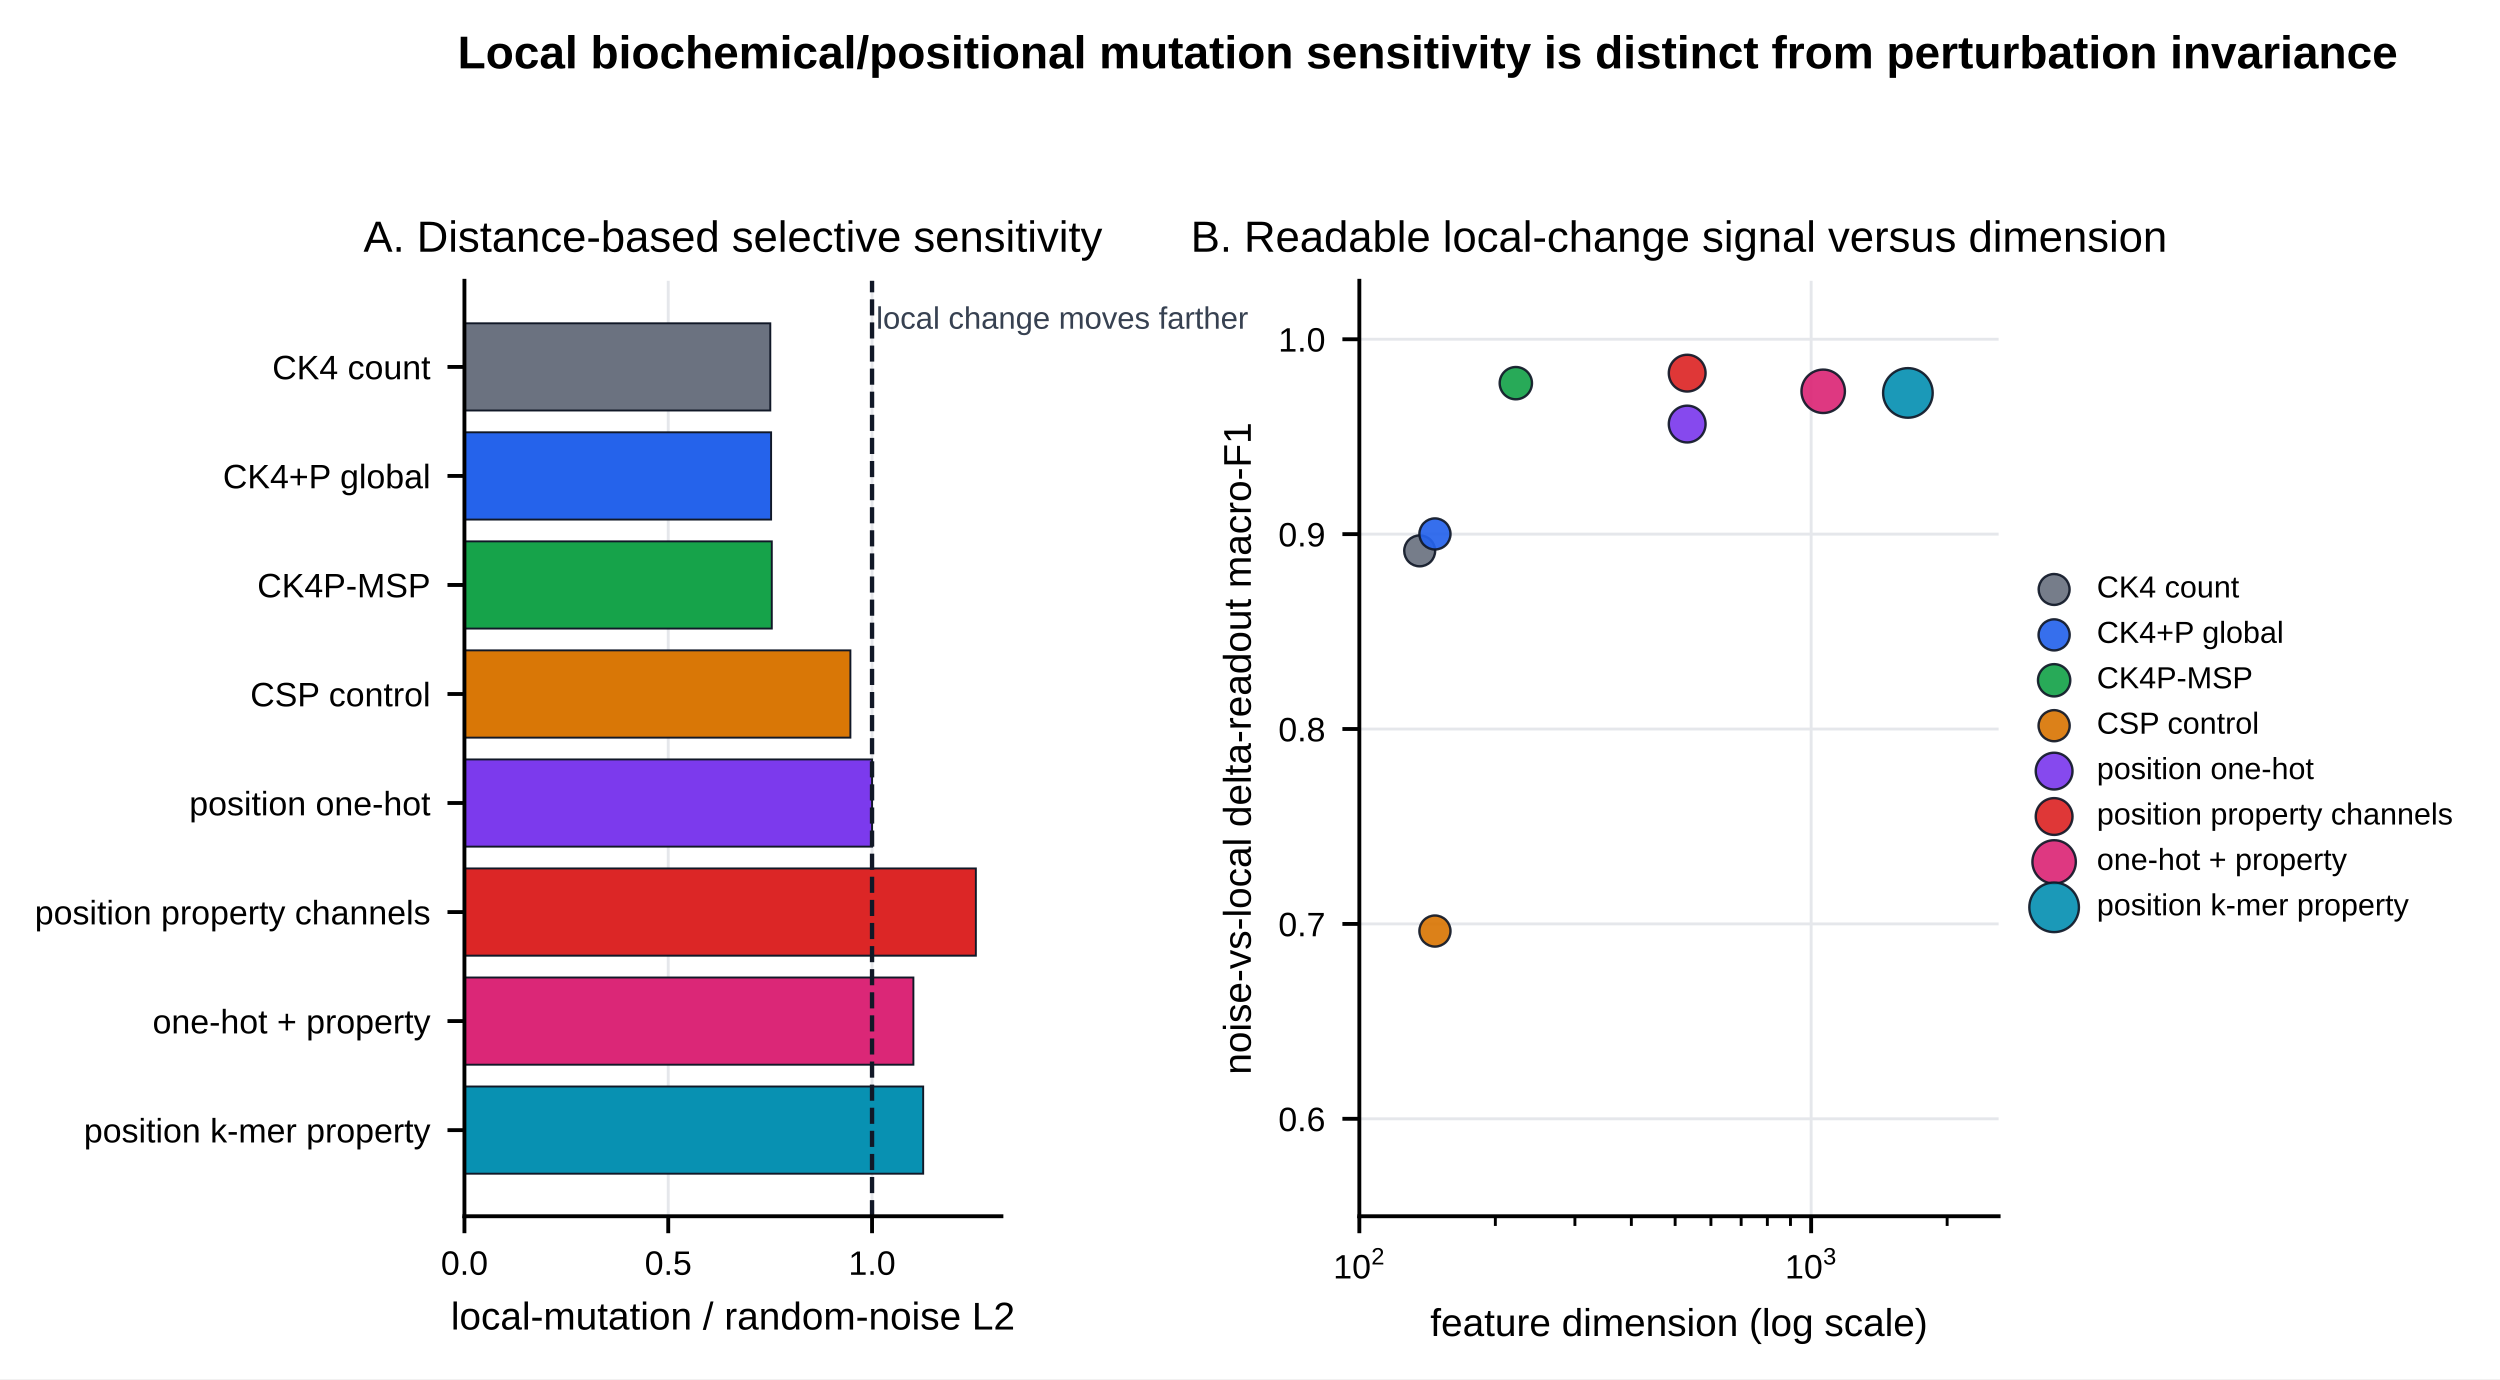
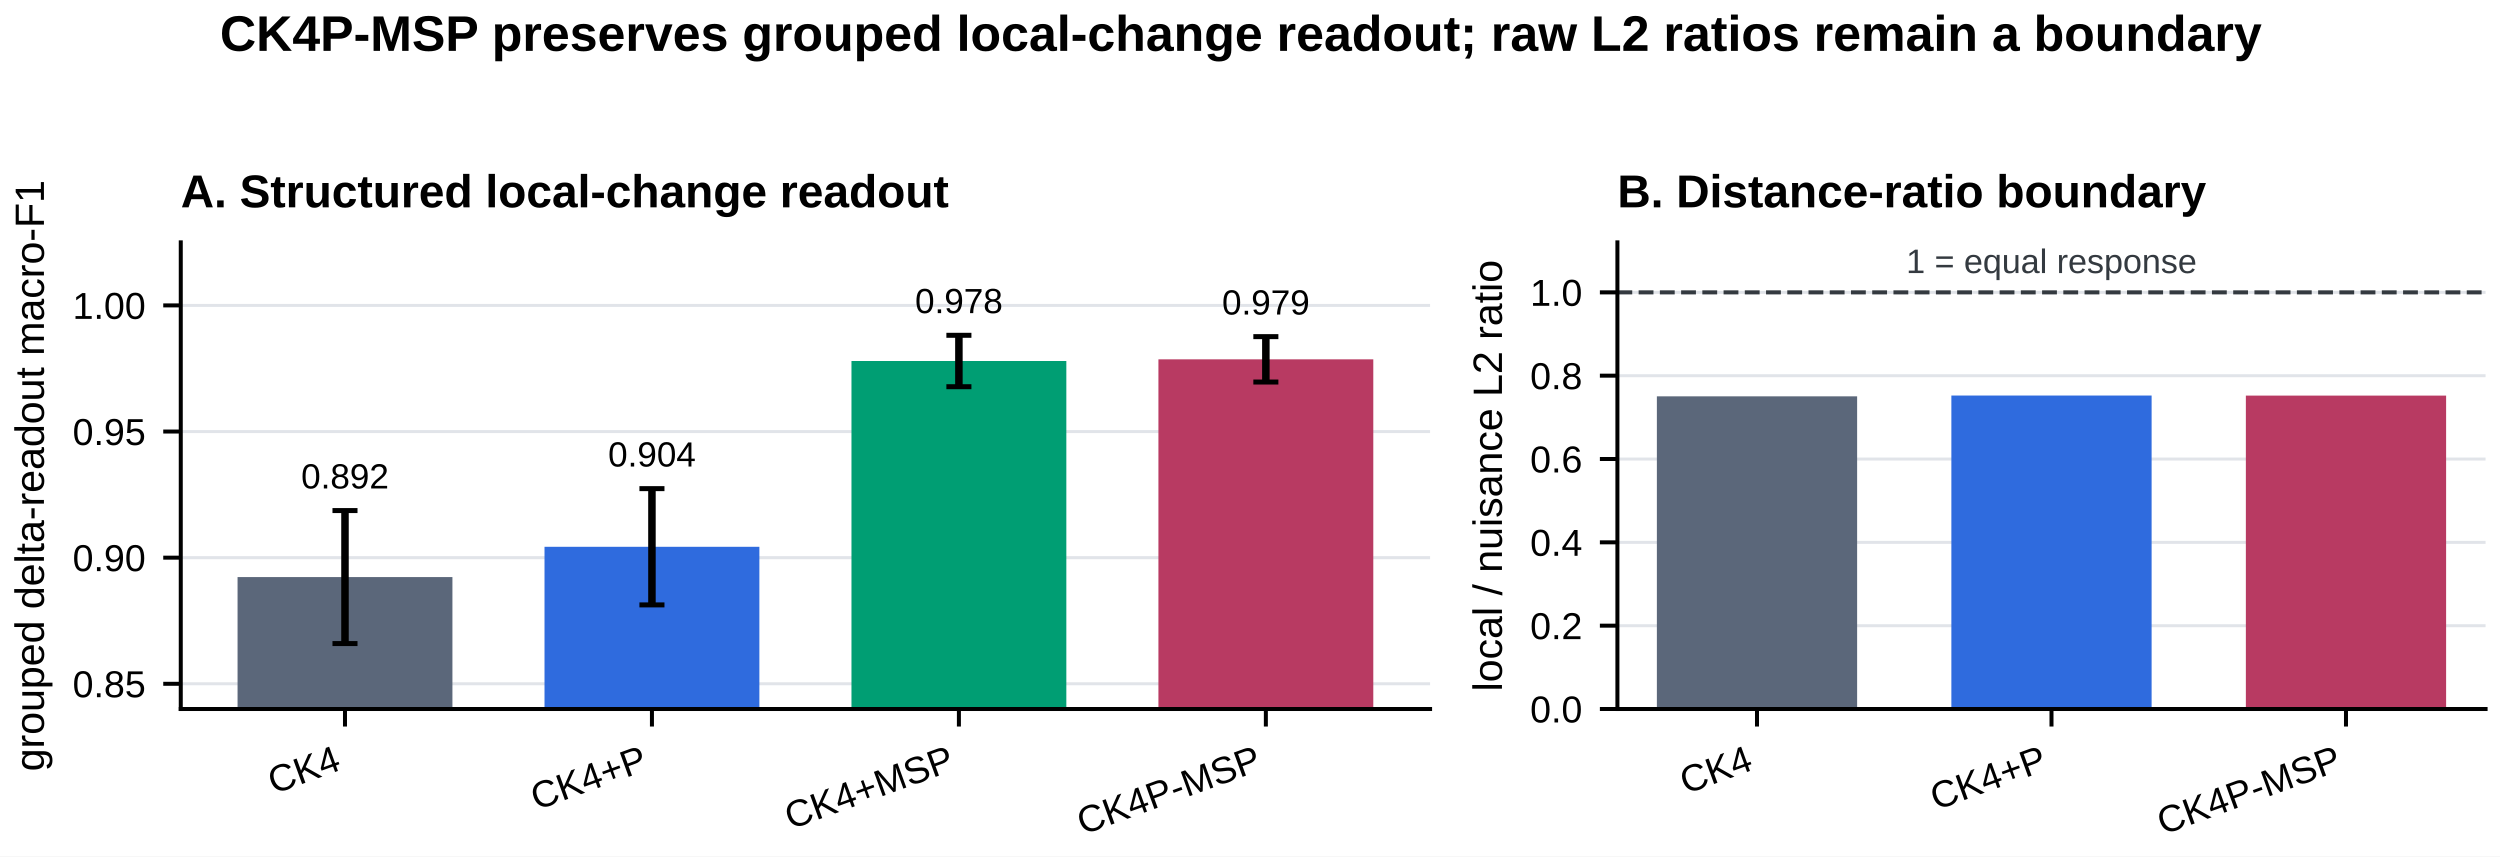
- <svg xmlns="http://www.w3.org/2000/svg" xmlns:xlink="http://www.w3.org/1999/xlink" width="516.283pt" height="284.792pt" viewBox="0 0 516.283 284.792" version="1.1">
+ <svg xmlns="http://www.w3.org/2000/svg" xmlns:xlink="http://www.w3.org/1999/xlink" width="499.2pt" height="171.014pt" viewBox="0 0 499.2 171.014" version="1.1">
  <defs>
    <style type="text/css">*{stroke-linejoin: round; stroke-linecap: butt}</style>
  </defs>
  <g id="figure_1">
    <g id="patch_1">
-       <path d="M 0 284.792  L 516.283 284.792  L 516.283 0  L 0 0  z " style="fill: #ffffff" />
+       <path d="M 0 171.014  L 499.2 171.014  L 499.2 0  L 0 0  z " style="fill: #ffffff" />
    </g>
    <g id="axes_1">
      <g id="patch_2">
-         <path d="M 95.911 251.171  L 206.808 251.171  L 206.808 57.984  L 95.911 57.984  z " style="fill: #ffffff" />
+         <path d="M 36.095 141.575  L 285.558 141.575  L 285.558 48.395  L 36.095 48.395  z " style="fill: #ffffff" />
      </g>
      <g id="matplotlib.axis_1">
        <g id="xtick_1">
          <g id="line2d_1">
-             <path d="M 95.911 251.171  L 95.911 57.984  " clip-path="url(#p9cb01c5e36)" style="fill: none; stroke: #e5e7eb; stroke-width: 0.6; stroke-linecap: square" />
-           </g>
+             <defs>
+               <path id="m7adb0f0cf1" d="M 0 0  L 0 3.5  " style="stroke: #000000; stroke-width: 0.8" />
+             </defs>
+             <g>
+               <use xlink:href="#m7adb0f0cf1" x="68.887" y="141.575" style="stroke: #000000; stroke-width: 0.8" />
+             </g>
+           </g>
+           <g id="text_1">
+             <text style="font-size: 7.5px; font-family: 'Arial'" transform="translate(54.66729 158.6097) rotate(-20)">CK4</text>
+           </g>
+         </g>
+         <g id="xtick_2">
          <g id="line2d_2">
-             <defs>
-               <path id="m0d3e6c9bbb" d="M 0 0  L 0 3.5  " style="stroke: #000000; stroke-width: 0.8" />
-             </defs>
-             <g>
-               <use xlink:href="#m0d3e6c9bbb" x="95.911" y="251.171" style="stroke: #000000; stroke-width: 0.8" />
-             </g>
-           </g>
-           <g id="text_1">
-             <text style="font-size: 7px; font-family: 'Arial', 'Helvetica', 'DejaVu Sans', sans-serif; text-anchor: middle" x="95.911" y="263.267" transform="rotate(-0 95.91078 263.2672)">0.0</text>
-           </g>
-         </g>
-         <g id="xtick_2">
+             <g>
+               <use xlink:href="#m7adb0f0cf1" x="130.18" y="141.575" style="stroke: #000000; stroke-width: 0.8" />
+             </g>
+           </g>
+           <g id="text_2">
+             <text style="font-size: 7.5px; font-family: 'Arial'" transform="translate(107.143 161.8189) rotate(-20)">CK4+P</text>
+           </g>
+         </g>
+         <g id="xtick_3">
          <g id="line2d_3">
-             <path d="M 138 251.171  L 138 57.984  " clip-path="url(#p9cb01c5e36)" style="fill: none; stroke: #e5e7eb; stroke-width: 0.6; stroke-linecap: square" />
-           </g>
+             <g>
+               <use xlink:href="#m7adb0f0cf1" x="191.473" y="141.575" style="stroke: #000000; stroke-width: 0.8" />
+             </g>
+           </g>
+           <g id="text_3">
+             <text style="font-size: 7.5px; font-family: 'Arial'" transform="translate(157.8646 165.6667) rotate(-20)">CK4+MSP</text>
+           </g>
+         </g>
+         <g id="xtick_4">
          <g id="line2d_4">
            <g>
-               <use xlink:href="#m0d3e6c9bbb" x="138" y="251.171" style="stroke: #000000; stroke-width: 0.8" />
-             </g>
-           </g>
-           <g id="text_2">
-             <text style="font-size: 7px; font-family: 'Arial', 'Helvetica', 'DejaVu Sans', sans-serif; text-anchor: middle" x="138" y="263.267" transform="rotate(-0 137.9995 263.2672)">0.5</text>
-           </g>
-         </g>
-         <g id="xtick_3">
-           <g id="line2d_5">
-             <path d="M 180.088 251.171  L 180.088 57.984  " clip-path="url(#p9cb01c5e36)" style="fill: none; stroke: #e5e7eb; stroke-width: 0.6; stroke-linecap: square" />
-           </g>
-           <g id="line2d_6">
-             <g>
-               <use xlink:href="#m0d3e6c9bbb" x="180.088" y="251.171" style="stroke: #000000; stroke-width: 0.8" />
-             </g>
-           </g>
-           <g id="text_3">
-             <text style="font-size: 7px; font-family: 'Arial', 'Helvetica', 'DejaVu Sans', sans-serif; text-anchor: middle" x="180.088" y="263.267" transform="rotate(-0 180.0883 263.2672)">1.0</text>
-           </g>
-         </g>
-         <g id="text_4">
-           <text style="font-size: 8px; font-family: 'Arial', 'Helvetica', 'DejaVu Sans', sans-serif; text-anchor: middle" x="151.359" y="274.565" transform="rotate(-0 151.3595 274.5646)">local-mutation / random-noise L2</text>
+               <use xlink:href="#m7adb0f0cf1" x="252.766" y="141.575" style="stroke: #000000; stroke-width: 0.8" />
+             </g>
+           </g>
+           <g id="text_4">
+             <text style="font-size: 7.5px; font-family: 'Arial'" transform="translate(216.2262 166.7336) rotate(-20)">CK4P-MSP</text>
+           </g>
        </g>
      </g>
      <g id="matplotlib.axis_2">
        <g id="ytick_1">
+           <g id="line2d_5">
+             <path d="M 36.095 136.538  L 285.558 136.538  " clip-path="url(#pf380d6b607)" style="fill: none; stroke: #d9dde3; stroke-opacity: 0.8; stroke-width: 0.6; stroke-linecap: square" />
+           </g>
+           <g id="line2d_6">
+             <defs>
+               <path id="m8d13d0eda0" d="M 0 0  L -3.5 0  " style="stroke: #000000; stroke-width: 0.8" />
+             </defs>
+             <g>
+               <use xlink:href="#m8d13d0eda0" x="36.095" y="136.538" style="stroke: #000000; stroke-width: 0.8" />
+             </g>
+           </g>
+           <g id="text_5">
+             <text style="font-size: 7.5px; font-family: 'Arial'; text-anchor: end" x="29.095" y="139.223" transform="rotate(-0 29.0953 139.2225)">0.85</text>
+           </g>
+         </g>
+         <g id="ytick_2">
          <g id="line2d_7">
-             <defs>
-               <path id="ma0135f4fc2" d="M 0 0  L -3.5 0  " style="stroke: #000000; stroke-width: 0.8" />
-             </defs>
-             <g>
-               <use xlink:href="#ma0135f4fc2" x="95.911" y="75.772" style="stroke: #000000; stroke-width: 0.8" />
-             </g>
-           </g>
-           <g id="text_5">
-             <text style="font-size: 7px; font-family: 'Arial', 'Helvetica', 'DejaVu Sans', sans-serif; text-anchor: end" x="88.911" y="78.32" transform="rotate(-0 88.91078 78.31971)">CK4 count</text>
-           </g>
-         </g>
-         <g id="ytick_2">
+             <path d="M 36.095 111.355  L 285.558 111.355  " clip-path="url(#pf380d6b607)" style="fill: none; stroke: #d9dde3; stroke-opacity: 0.8; stroke-width: 0.6; stroke-linecap: square" />
+           </g>
          <g id="line2d_8">
            <g>
-               <use xlink:href="#ma0135f4fc2" x="95.911" y="98.288" style="stroke: #000000; stroke-width: 0.8" />
+               <use xlink:href="#m8d13d0eda0" x="36.095" y="111.355" style="stroke: #000000; stroke-width: 0.8" />
            </g>
          </g>
          <g id="text_6">
-             <text style="font-size: 7px; font-family: 'Arial', 'Helvetica', 'DejaVu Sans', sans-serif; text-anchor: end" x="88.911" y="100.836" transform="rotate(-0 88.91078 100.8357)">CK4+P global</text>
+             <text style="font-size: 7.5px; font-family: 'Arial'; text-anchor: end" x="29.095" y="114.039" transform="rotate(-0 29.0953 114.0388)">0.90</text>
          </g>
        </g>
        <g id="ytick_3">
          <g id="line2d_9">
-             <g>
-               <use xlink:href="#ma0135f4fc2" x="95.911" y="120.804" style="stroke: #000000; stroke-width: 0.8" />
+             <path d="M 36.095 86.171  L 285.558 86.171  " clip-path="url(#pf380d6b607)" style="fill: none; stroke: #d9dde3; stroke-opacity: 0.8; stroke-width: 0.6; stroke-linecap: square" />
+           </g>
+           <g id="line2d_10">
+             <g>
+               <use xlink:href="#m8d13d0eda0" x="36.095" y="86.171" style="stroke: #000000; stroke-width: 0.8" />
            </g>
          </g>
          <g id="text_7">
-             <text style="font-size: 7px; font-family: 'Arial', 'Helvetica', 'DejaVu Sans', sans-serif; text-anchor: end" x="88.911" y="123.352" transform="rotate(-0 88.91078 123.3517)">CK4P-MSP</text>
+             <text style="font-size: 7.5px; font-family: 'Arial'; text-anchor: end" x="29.095" y="88.855" transform="rotate(-0 29.0953 88.85518)">0.95</text>
          </g>
        </g>
        <g id="ytick_4">
-           <g id="line2d_10">
-             <g>
-               <use xlink:href="#ma0135f4fc2" x="95.911" y="143.32" style="stroke: #000000; stroke-width: 0.8" />
+           <g id="line2d_11">
+             <path d="M 36.095 60.987  L 285.558 60.987  " clip-path="url(#pf380d6b607)" style="fill: none; stroke: #d9dde3; stroke-opacity: 0.8; stroke-width: 0.6; stroke-linecap: square" />
+           </g>
+           <g id="line2d_12">
+             <g>
+               <use xlink:href="#m8d13d0eda0" x="36.095" y="60.987" style="stroke: #000000; stroke-width: 0.8" />
            </g>
          </g>
          <g id="text_8">
-             <text style="font-size: 7px; font-family: 'Arial', 'Helvetica', 'DejaVu Sans', sans-serif; text-anchor: end" x="88.911" y="145.868" transform="rotate(-0 88.91078 145.8676)">CSP control</text>
-           </g>
-         </g>
-         <g id="ytick_5">
-           <g id="line2d_11">
-             <g>
-               <use xlink:href="#ma0135f4fc2" x="95.911" y="165.836" style="stroke: #000000; stroke-width: 0.8" />
-             </g>
-           </g>
-           <g id="text_9">
-             <text style="font-size: 7px; font-family: 'Arial', 'Helvetica', 'DejaVu Sans', sans-serif; text-anchor: end" x="88.911" y="168.384" transform="rotate(-0 88.91078 168.3836)">position one-hot</text>
-           </g>
-         </g>
-         <g id="ytick_6">
-           <g id="line2d_12">
-             <g>
-               <use xlink:href="#ma0135f4fc2" x="95.911" y="188.351" style="stroke: #000000; stroke-width: 0.8" />
-             </g>
-           </g>
-           <g id="text_10">
-             <text style="font-size: 7px; font-family: 'Arial', 'Helvetica', 'DejaVu Sans', sans-serif; text-anchor: end" x="88.911" y="190.9" transform="rotate(-0 88.91078 190.8996)">position property channels</text>
-           </g>
-         </g>
-         <g id="ytick_7">
-           <g id="line2d_13">
-             <g>
-               <use xlink:href="#ma0135f4fc2" x="95.911" y="210.867" style="stroke: #000000; stroke-width: 0.8" />
-             </g>
-           </g>
-           <g id="text_11">
-             <text style="font-size: 7px; font-family: 'Arial', 'Helvetica', 'DejaVu Sans', sans-serif; text-anchor: end" x="88.911" y="213.416" transform="rotate(-0 88.91078 213.4155)">one-hot + property</text>
-           </g>
-         </g>
-         <g id="ytick_8">
-           <g id="line2d_14">
-             <g>
-               <use xlink:href="#ma0135f4fc2" x="95.911" y="233.383" style="stroke: #000000; stroke-width: 0.8" />
-             </g>
-           </g>
-           <g id="text_12">
-             <text style="font-size: 7px; font-family: 'Arial', 'Helvetica', 'DejaVu Sans', sans-serif; text-anchor: end" x="88.911" y="235.932" transform="rotate(-0 88.91078 235.9315)">position k-mer property</text>
-           </g>
+             <text style="font-size: 7.5px; font-family: 'Arial'; text-anchor: end" x="29.095" y="63.672" transform="rotate(-0 29.0953 63.67151)">1.00</text>
+           </g>
+         </g>
+         <g id="text_9">
+           <text style="font-size: 8.2px; font-family: 'Arial'; text-anchor: middle" x="8.774" y="94.985" transform="rotate(-90 8.77375 94.98529)">grouped delta-readout macro-F1</text>
        </g>
      </g>
      <g id="patch_3">
-         <path d="M 95.911 66.765  L 159.076 66.765  L 159.076 84.778  L 95.911 84.778  z " clip-path="url(#p9cb01c5e36)" style="fill: #6b7280; stroke: #111827; stroke-width: 0.4; stroke-linejoin: miter" />
+         <path d="M 47.435 564.661  L 90.34 564.661  L 90.34 115.233  L 47.435 115.233  z " clip-path="url(#pf380d6b607)" style="fill: #5b677a" />
      </g>
      <g id="patch_4">
-         <path d="M 95.911 89.281  L 159.241 89.281  L 159.241 107.294  L 95.911 107.294  z " clip-path="url(#p9cb01c5e36)" style="fill: #2563eb; stroke: #111827; stroke-width: 0.4; stroke-linejoin: miter" />
+         <path d="M 108.728 564.661  L 151.633 564.661  L 151.633 109.183  L 108.728 109.183  z " clip-path="url(#pf380d6b607)" style="fill: #2f6bde" />
      </g>
      <g id="patch_5">
-         <path d="M 95.911 111.797  L 159.386 111.797  L 159.386 129.81  L 95.911 129.81  z " clip-path="url(#p9cb01c5e36)" style="fill: #16a34a; stroke: #111827; stroke-width: 0.4; stroke-linejoin: miter" />
+         <path d="M 170.021 564.661  L 212.926 564.661  L 212.926 72.081  L 170.021 72.081  z " clip-path="url(#pf380d6b607)" style="fill: #009e73" />
      </g>
      <g id="patch_6">
-         <path d="M 95.911 134.313  L 175.615 134.313  L 175.615 152.326  L 95.911 152.326  z " clip-path="url(#p9cb01c5e36)" style="fill: #d97706; stroke: #111827; stroke-width: 0.4; stroke-linejoin: miter" />
+         <path d="M 231.314 564.661  L 274.219 564.661  L 274.219 71.751  L 231.314 71.751  z " clip-path="url(#pf380d6b607)" style="fill: #b83a62" />
+       </g>
+       <g id="LineCollection_1">
+         <path d="M 68.887 128.512  L 68.887 101.954  " clip-path="url(#pf380d6b607)" style="fill: none; stroke: #000000; stroke-width: 1.5" />
+         <path d="M 130.18 120.791  L 130.18 97.575  " clip-path="url(#pf380d6b607)" style="fill: none; stroke: #000000; stroke-width: 1.5" />
+         <path d="M 191.473 77.215  L 191.473 66.948  " clip-path="url(#pf380d6b607)" style="fill: none; stroke: #000000; stroke-width: 1.5" />
+         <path d="M 252.766 76.28  L 252.766 67.221  " clip-path="url(#pf380d6b607)" style="fill: none; stroke: #000000; stroke-width: 1.5" />
+       </g>
+       <g id="line2d_13">
+         <defs>
+           <path id="m277d410f57" d="M 2.5 0  L -2.5 -0  " style="stroke: #000000" />
+         </defs>
+         <g clip-path="url(#pf380d6b607)">
+           <use xlink:href="#m277d410f57" x="68.887" y="128.512" style="fill: #1f77b4; stroke: #000000" />
+           <use xlink:href="#m277d410f57" x="130.18" y="120.791" style="fill: #1f77b4; stroke: #000000" />
+           <use xlink:href="#m277d410f57" x="191.473" y="77.215" style="fill: #1f77b4; stroke: #000000" />
+           <use xlink:href="#m277d410f57" x="252.766" y="76.28" style="fill: #1f77b4; stroke: #000000" />
+         </g>
+       </g>
+       <g id="line2d_14">
+         <g clip-path="url(#pf380d6b607)">
+           <use xlink:href="#m277d410f57" x="68.887" y="101.954" style="fill: #1f77b4; stroke: #000000" />
+           <use xlink:href="#m277d410f57" x="130.18" y="97.575" style="fill: #1f77b4; stroke: #000000" />
+           <use xlink:href="#m277d410f57" x="191.473" y="66.948" style="fill: #1f77b4; stroke: #000000" />
+           <use xlink:href="#m277d410f57" x="252.766" y="67.221" style="fill: #1f77b4; stroke: #000000" />
+         </g>
      </g>
      <g id="patch_7">
-         <path d="M 95.911 156.829  L 180.088 156.829  L 180.088 174.842  L 95.911 174.842  z " clip-path="url(#p9cb01c5e36)" style="fill: #7c3aed; stroke: #111827; stroke-width: 0.4; stroke-linejoin: miter" />
+         <path d="M 36.095 141.575  L 36.095 48.395  " style="fill: none; stroke: #000000; stroke-width: 0.8; stroke-linejoin: miter; stroke-linecap: square" />
      </g>
      <g id="patch_8">
-         <path d="M 95.911 179.345  L 201.527 179.345  L 201.527 197.358  L 95.911 197.358  z " clip-path="url(#p9cb01c5e36)" style="fill: #dc2626; stroke: #111827; stroke-width: 0.4; stroke-linejoin: miter" />
-       </g>
-       <g id="patch_9">
-         <path d="M 95.911 201.861  L 188.627 201.861  L 188.627 219.874  L 95.911 219.874  z " clip-path="url(#p9cb01c5e36)" style="fill: #db2777; stroke: #111827; stroke-width: 0.4; stroke-linejoin: miter" />
-       </g>
-       <g id="patch_10">
-         <path d="M 95.911 224.377  L 190.649 224.377  L 190.649 242.39  L 95.911 242.39  z " clip-path="url(#p9cb01c5e36)" style="fill: #0891b2; stroke: #111827; stroke-width: 0.4; stroke-linejoin: miter" />
-       </g>
-       <g id="line2d_15">
-         <path d="M 180.088 251.171  L 180.088 57.984  " clip-path="url(#p9cb01c5e36)" style="fill: none; stroke-dasharray: 3.33,1.44; stroke-dashoffset: 0; stroke: #111827; stroke-width: 0.9" />
-       </g>
-       <g id="patch_11">
-         <path d="M 95.911 251.171  L 95.911 57.984  " style="fill: none; stroke: #000000; stroke-width: 0.8; stroke-linejoin: miter; stroke-linecap: square" />
-       </g>
-       <g id="patch_12">
-         <path d="M 95.911 251.171  L 206.808 251.171  " style="fill: none; stroke: #000000; stroke-width: 0.8; stroke-linejoin: miter; stroke-linecap: square" />
+         <path d="M 36.095 141.575  L 285.558 141.575  " style="fill: none; stroke: #000000; stroke-width: 0.8; stroke-linejoin: miter; stroke-linecap: square" />
+       </g>
+       <g id="text_10">
+         <text style="font-size: 7px; font-family: 'Arial'; text-anchor: middle" x="68.887" y="97.541" transform="rotate(-0 68.88709 97.54103)">0.892</text>
+       </g>
+       <g id="text_11">
+         <text style="font-size: 7px; font-family: 'Arial'; text-anchor: middle" x="130.18" y="93.162" transform="rotate(-0 130.1801 93.16218)">0.904</text>
+       </g>
+       <g id="text_12">
+         <text style="font-size: 7px; font-family: 'Arial'; text-anchor: middle" x="191.473" y="62.534" transform="rotate(-0 191.4732 62.53429)">0.978</text>
      </g>
      <g id="text_13">
-         <text style="font-size: 6.4px; font-family: 'Arial', 'Helvetica', 'DejaVu Sans', sans-serif; text-anchor: start; fill: #374151" x="180.93" y="67.891" transform="rotate(-0 180.93 67.89103)">local change moves farther</text>
+         <text style="font-size: 7px; font-family: 'Arial'; text-anchor: middle" x="252.766" y="62.808" transform="rotate(-0 252.7663 62.80793)">0.979</text>
      </g>
      <g id="text_14">
-         <text style="font-size: 9px; font-family: 'Arial', 'Helvetica', 'DejaVu Sans', sans-serif; text-anchor: middle" x="151.359" y="51.984" transform="rotate(-0 151.3595 51.984)">A. Distance-based selective sensitivity</text>
+         <text style="font-weight: 700; font-size: 9.2px; font-family: 'Arial'; text-anchor: start" x="36.095" y="41.395" transform="rotate(-0 36.0953 41.3955)">A. Structured local-change readout</text>
      </g>
    </g>
    <g id="axes_2">
+       <g id="patch_9">
+         <path d="M 322.964 141.575  L 496.32 141.575  L 496.32 48.395  L 322.964 48.395  z " style="fill: #ffffff" />
+       </g>
+       <g id="matplotlib.axis_3">
+         <g id="xtick_5">
+           <g id="line2d_15">
+             <g>
+               <use xlink:href="#m7adb0f0cf1" x="350.837" y="141.575" style="stroke: #000000; stroke-width: 0.8" />
+             </g>
+           </g>
+           <g id="text_15">
+             <text style="font-size: 7.5px; font-family: 'Arial'" transform="translate(336.6176 158.6097) rotate(-20)">CK4</text>
+           </g>
+         </g>
+         <g id="xtick_6">
+           <g id="line2d_16">
+             <g>
+               <use xlink:href="#m7adb0f0cf1" x="409.642" y="141.575" style="stroke: #000000; stroke-width: 0.8" />
+             </g>
+           </g>
+           <g id="text_16">
+             <text style="font-size: 7.5px; font-family: 'Arial'" transform="translate(386.6047 161.8189) rotate(-20)">CK4+P</text>
+           </g>
+         </g>
+         <g id="xtick_7">
+           <g id="line2d_17">
+             <g>
+               <use xlink:href="#m7adb0f0cf1" x="468.446" y="141.575" style="stroke: #000000; stroke-width: 0.8" />
+             </g>
+           </g>
+           <g id="text_17">
+             <text style="font-size: 7.5px; font-family: 'Arial'" transform="translate(431.9062 166.7336) rotate(-20)">CK4P-MSP</text>
+           </g>
+         </g>
+       </g>
+       <g id="matplotlib.axis_4">
+         <g id="ytick_5">
+           <g id="line2d_18">
+             <path d="M 322.964 141.575  L 496.32 141.575  " clip-path="url(#p03ba36cbaa)" style="fill: none; stroke: #d9dde3; stroke-opacity: 0.8; stroke-width: 0.6; stroke-linecap: square" />
+           </g>
+           <g id="line2d_19">
+             <g>
+               <use xlink:href="#m8d13d0eda0" x="322.964" y="141.575" style="stroke: #000000; stroke-width: 0.8" />
+             </g>
+           </g>
+           <g id="text_18">
+             <text style="font-size: 7.5px; font-family: 'Arial'; text-anchor: end" x="315.964" y="144.259" transform="rotate(-0 315.9641 144.2593)">0.0</text>
+           </g>
+         </g>
+         <g id="ytick_6">
+           <g id="line2d_20">
+             <path d="M 322.964 124.936  L 496.32 124.936  " clip-path="url(#p03ba36cbaa)" style="fill: none; stroke: #d9dde3; stroke-opacity: 0.8; stroke-width: 0.6; stroke-linecap: square" />
+           </g>
+           <g id="line2d_21">
+             <g>
+               <use xlink:href="#m8d13d0eda0" x="322.964" y="124.936" style="stroke: #000000; stroke-width: 0.8" />
+             </g>
+           </g>
+           <g id="text_19">
+             <text style="font-size: 7.5px; font-family: 'Arial'; text-anchor: end" x="315.964" y="127.62" transform="rotate(-0 315.9641 127.62)">0.2</text>
+           </g>
+         </g>
+         <g id="ytick_7">
+           <g id="line2d_22">
+             <path d="M 322.964 108.297  L 496.32 108.297  " clip-path="url(#p03ba36cbaa)" style="fill: none; stroke: #d9dde3; stroke-opacity: 0.8; stroke-width: 0.6; stroke-linecap: square" />
+           </g>
+           <g id="line2d_23">
+             <g>
+               <use xlink:href="#m8d13d0eda0" x="322.964" y="108.297" style="stroke: #000000; stroke-width: 0.8" />
+             </g>
+           </g>
+           <g id="text_20">
+             <text style="font-size: 7.5px; font-family: 'Arial'; text-anchor: end" x="315.964" y="110.981" transform="rotate(-0 315.9641 110.9808)">0.4</text>
+           </g>
+         </g>
+         <g id="ytick_8">
+           <g id="line2d_24">
+             <path d="M 322.964 91.657  L 496.32 91.657  " clip-path="url(#p03ba36cbaa)" style="fill: none; stroke: #d9dde3; stroke-opacity: 0.8; stroke-width: 0.6; stroke-linecap: square" />
+           </g>
+           <g id="line2d_25">
+             <g>
+               <use xlink:href="#m8d13d0eda0" x="322.964" y="91.657" style="stroke: #000000; stroke-width: 0.8" />
+             </g>
+           </g>
+           <g id="text_21">
+             <text style="font-size: 7.5px; font-family: 'Arial'; text-anchor: end" x="315.964" y="94.342" transform="rotate(-0 315.9641 94.34162)">0.6</text>
+           </g>
+         </g>
+         <g id="ytick_9">
+           <g id="line2d_26">
+             <path d="M 322.964 75.018  L 496.32 75.018  " clip-path="url(#p03ba36cbaa)" style="fill: none; stroke: #d9dde3; stroke-opacity: 0.8; stroke-width: 0.6; stroke-linecap: square" />
+           </g>
+           <g id="line2d_27">
+             <g>
+               <use xlink:href="#m8d13d0eda0" x="322.964" y="75.018" style="stroke: #000000; stroke-width: 0.8" />
+             </g>
+           </g>
+           <g id="text_22">
+             <text style="font-size: 7.5px; font-family: 'Arial'; text-anchor: end" x="315.964" y="77.702" transform="rotate(-0 315.9641 77.70241)">0.8</text>
+           </g>
+         </g>
+         <g id="ytick_10">
+           <g id="line2d_28">
+             <path d="M 322.964 58.379  L 496.32 58.379  " clip-path="url(#p03ba36cbaa)" style="fill: none; stroke: #d9dde3; stroke-opacity: 0.8; stroke-width: 0.6; stroke-linecap: square" />
+           </g>
+           <g id="line2d_29">
+             <g>
+               <use xlink:href="#m8d13d0eda0" x="322.964" y="58.379" style="stroke: #000000; stroke-width: 0.8" />
+             </g>
+           </g>
+           <g id="text_23">
+             <text style="font-size: 7.5px; font-family: 'Arial'; text-anchor: end" x="315.964" y="61.063" transform="rotate(-0 315.9641 61.06321)">1.0</text>
+           </g>
+         </g>
+         <g id="text_24">
+           <text style="font-size: 8.2px; font-family: 'Arial'; text-anchor: middle" x="299.909" y="94.985" transform="rotate(-90 299.9093 94.98529)">local / nuisance L2 ratio</text>
+         </g>
+       </g>
+       <g id="patch_10">
+         <path d="M 330.844 141.575  L 370.831 141.575  L 370.831 79.146  L 330.844 79.146  z " clip-path="url(#p03ba36cbaa)" style="fill: #5b677a" />
+       </g>
+       <g id="patch_11">
+         <path d="M 389.648 141.575  L 429.635 141.575  L 429.635 78.983  L 389.648 78.983  z " clip-path="url(#p03ba36cbaa)" style="fill: #2f6bde" />
+       </g>
+       <g id="patch_12">
+         <path d="M 448.453 141.575  L 488.44 141.575  L 488.44 78.988  L 448.453 78.988  z " clip-path="url(#p03ba36cbaa)" style="fill: #b83a62" />
+       </g>
+       <g id="line2d_30">
+         <path d="M 322.964 58.379  L 496.32 58.379  " clip-path="url(#p03ba36cbaa)" style="fill: none; stroke-dasharray: 2.96,1.28; stroke-dashoffset: 0; stroke: #343a40; stroke-width: 0.8" />
+       </g>
      <g id="patch_13">
-         <path d="M 280.722 251.171  L 412.743 251.171  L 412.743 57.984  L 280.722 57.984  z " style="fill: #ffffff" />
-       </g>
-       <g id="matplotlib.axis_3">
-         <g id="xtick_4">
-           <g id="line2d_16">
-             <path d="M 280.722 251.171  L 280.722 57.984  " clip-path="url(#pda2a893a73)" style="fill: none; stroke: #e5e7eb; stroke-width: 0.6; stroke-linecap: square" />
-           </g>
-           <g id="line2d_17">
-             <g>
-               <use xlink:href="#m0d3e6c9bbb" x="280.722" y="251.171" style="stroke: #000000; stroke-width: 0.8" />
-             </g>
-           </g>
-           <g id="text_15">
-             <g transform="translate(275.3324 264.611)">
-               <text>
-                 <tspan x="0" y="-0.587" style="font-size: 7px; font-family: 'Arial'">1</tspan>
-                 <tspan x="3.893" y="-0.587" style="font-size: 7px; font-family: 'Arial'">0</tspan>
-                 <tspan x="7.853" y="-3.478" style="font-size: 4.9px; font-family: 'Arial'">2</tspan>
-               </text>
-             </g>
-           </g>
-         </g>
-         <g id="xtick_5">
-           <g id="line2d_18">
-             <path d="M 374.025 251.171  L 374.025 57.984  " clip-path="url(#pda2a893a73)" style="fill: none; stroke: #e5e7eb; stroke-width: 0.6; stroke-linecap: square" />
-           </g>
-           <g id="line2d_19">
-             <g>
-               <use xlink:href="#m0d3e6c9bbb" x="374.025" y="251.171" style="stroke: #000000; stroke-width: 0.8" />
-             </g>
-           </g>
-           <g id="text_16">
-             <g transform="translate(368.6351 264.611)">
-               <text>
-                 <tspan x="0" y="-0.587" style="font-size: 7px; font-family: 'Arial'">1</tspan>
-                 <tspan x="3.893" y="-0.587" style="font-size: 7px; font-family: 'Arial'">0</tspan>
-                 <tspan x="7.853" y="-3.478" style="font-size: 4.9px; font-family: 'Arial'">3</tspan>
-               </text>
-             </g>
-           </g>
-         </g>
-         <g id="xtick_6">
-           <g id="line2d_20">
-             <defs>
-               <path id="mb197309c78" d="M 0 0  L 0 2  " style="stroke: #000000; stroke-width: 0.6" />
-             </defs>
-             <g>
-               <use xlink:href="#mb197309c78" x="308.809" y="251.171" style="stroke: #000000; stroke-width: 0.6" />
-             </g>
-           </g>
-         </g>
-         <g id="xtick_7">
-           <g id="line2d_21">
-             <g>
-               <use xlink:href="#mb197309c78" x="325.239" y="251.171" style="stroke: #000000; stroke-width: 0.6" />
-             </g>
-           </g>
-         </g>
-         <g id="xtick_8">
-           <g id="line2d_22">
-             <g>
-               <use xlink:href="#mb197309c78" x="336.896" y="251.171" style="stroke: #000000; stroke-width: 0.6" />
-             </g>
-           </g>
-         </g>
-         <g id="xtick_9">
-           <g id="line2d_23">
-             <g>
-               <use xlink:href="#mb197309c78" x="345.938" y="251.171" style="stroke: #000000; stroke-width: 0.6" />
-             </g>
-           </g>
-         </g>
-         <g id="xtick_10">
-           <g id="line2d_24">
-             <g>
-               <use xlink:href="#mb197309c78" x="353.326" y="251.171" style="stroke: #000000; stroke-width: 0.6" />
-             </g>
-           </g>
-         </g>
-         <g id="xtick_11">
-           <g id="line2d_25">
-             <g>
-               <use xlink:href="#mb197309c78" x="359.572" y="251.171" style="stroke: #000000; stroke-width: 0.6" />
-             </g>
-           </g>
-         </g>
-         <g id="xtick_12">
-           <g id="line2d_26">
-             <g>
-               <use xlink:href="#mb197309c78" x="364.983" y="251.171" style="stroke: #000000; stroke-width: 0.6" />
-             </g>
-           </g>
-         </g>
-         <g id="xtick_13">
-           <g id="line2d_27">
-             <g>
-               <use xlink:href="#mb197309c78" x="369.756" y="251.171" style="stroke: #000000; stroke-width: 0.6" />
-             </g>
-           </g>
-         </g>
-         <g id="xtick_14">
-           <g id="line2d_28">
-             <g>
-               <use xlink:href="#mb197309c78" x="402.112" y="251.171" style="stroke: #000000; stroke-width: 0.6" />
-             </g>
-           </g>
-         </g>
-         <g id="text_17">
-           <text style="font-size: 8px; font-family: 'Arial', 'Helvetica', 'DejaVu Sans', sans-serif; text-anchor: middle" x="346.733" y="275.908" transform="rotate(-0 346.7328 275.9084)">feature dimension (log scale)</text>
-         </g>
-       </g>
-       <g id="matplotlib.axis_4">
-         <g id="ytick_9">
-           <g id="line2d_29">
-             <path d="M 280.722 231.047  L 412.743 231.047  " clip-path="url(#pda2a893a73)" style="fill: none; stroke: #e5e7eb; stroke-width: 0.6; stroke-linecap: square" />
-           </g>
-           <g id="line2d_30">
-             <g>
-               <use xlink:href="#ma0135f4fc2" x="280.722" y="231.047" style="stroke: #000000; stroke-width: 0.8" />
-             </g>
-           </g>
-           <g id="text_18">
-             <text style="font-size: 7px; font-family: 'Arial', 'Helvetica', 'DejaVu Sans', sans-serif; text-anchor: end" x="273.722" y="233.595" transform="rotate(-0 273.7224 233.5955)">0.6</text>
-           </g>
-         </g>
-         <g id="ytick_10">
-           <g id="line2d_31">
-             <path d="M 280.722 190.8  L 412.743 190.8  " clip-path="url(#pda2a893a73)" style="fill: none; stroke: #e5e7eb; stroke-width: 0.6; stroke-linecap: square" />
-           </g>
-           <g id="line2d_32">
-             <g>
-               <use xlink:href="#ma0135f4fc2" x="280.722" y="190.8" style="stroke: #000000; stroke-width: 0.8" />
-             </g>
-           </g>
-           <g id="text_19">
-             <text style="font-size: 7px; font-family: 'Arial', 'Helvetica', 'DejaVu Sans', sans-serif; text-anchor: end" x="273.722" y="193.348" transform="rotate(-0 273.7224 193.3482)">0.7</text>
-           </g>
-         </g>
-         <g id="ytick_11">
-           <g id="line2d_33">
-             <path d="M 280.722 150.553  L 412.743 150.553  " clip-path="url(#pda2a893a73)" style="fill: none; stroke: #e5e7eb; stroke-width: 0.6; stroke-linecap: square" />
-           </g>
-           <g id="line2d_34">
-             <g>
-               <use xlink:href="#ma0135f4fc2" x="280.722" y="150.553" style="stroke: #000000; stroke-width: 0.8" />
-             </g>
-           </g>
-           <g id="text_20">
-             <text style="font-size: 7px; font-family: 'Arial', 'Helvetica', 'DejaVu Sans', sans-serif; text-anchor: end" x="273.722" y="153.101" transform="rotate(-0 273.7224 153.1009)">0.8</text>
-           </g>
-         </g>
-         <g id="ytick_12">
-           <g id="line2d_35">
-             <path d="M 280.722 110.305  L 412.743 110.305  " clip-path="url(#pda2a893a73)" style="fill: none; stroke: #e5e7eb; stroke-width: 0.6; stroke-linecap: square" />
-           </g>
-           <g id="line2d_36">
-             <g>
-               <use xlink:href="#ma0135f4fc2" x="280.722" y="110.305" style="stroke: #000000; stroke-width: 0.8" />
-             </g>
-           </g>
-           <g id="text_21">
-             <text style="font-size: 7px; font-family: 'Arial', 'Helvetica', 'DejaVu Sans', sans-serif; text-anchor: end" x="273.722" y="112.854" transform="rotate(-0 273.7224 112.8536)">0.9</text>
-           </g>
-         </g>
-         <g id="ytick_13">
-           <g id="line2d_37">
-             <path d="M 280.722 70.058  L 412.743 70.058  " clip-path="url(#pda2a893a73)" style="fill: none; stroke: #e5e7eb; stroke-width: 0.6; stroke-linecap: square" />
-           </g>
-           <g id="line2d_38">
-             <g>
-               <use xlink:href="#ma0135f4fc2" x="280.722" y="70.058" style="stroke: #000000; stroke-width: 0.8" />
-             </g>
-           </g>
-           <g id="text_22">
-             <text style="font-size: 7px; font-family: 'Arial', 'Helvetica', 'DejaVu Sans', sans-serif; text-anchor: end" x="273.722" y="72.606" transform="rotate(-0 273.7224 72.60629)">1.0</text>
-           </g>
-         </g>
-         <g id="text_23">
-           <text style="font-size: 8px; font-family: 'Arial', 'Helvetica', 'DejaVu Sans', sans-serif; text-anchor: middle" x="258.309" y="154.578" transform="rotate(-90 258.3089 154.5775)">noise-vs-local delta-readout macro-F1</text>
-         </g>
-       </g>
-       <g id="PathCollection_1">
-         <defs>
-           <path id="m7ab444ef41" d="M 0 3.194  C 0.847 3.194 1.66 2.858 2.259 2.259  C 2.858 1.66 3.194 0.847 3.194 0  C 3.194 -0.847 2.858 -1.66 2.259 -2.259  C 1.66 -2.858 0.847 -3.194 0 -3.194  C -0.847 -3.194 -1.66 -2.858 -2.259 -2.259  C -2.858 -1.66 -3.194 -0.847 -3.194 0  C -3.194 0.847 -2.858 1.66 -2.259 2.259  C -1.66 2.858 -0.847 3.194 0 3.194  z " style="stroke: #111827; stroke-opacity: 0.92; stroke-width: 0.5" />
-         </defs>
-         <g clip-path="url(#pda2a893a73)">
-           <use xlink:href="#m7ab444ef41" x="293.182" y="113.763" style="fill: #6b7280; fill-opacity: 0.92; stroke: #111827; stroke-opacity: 0.92; stroke-width: 0.5" />
-         </g>
-       </g>
-       <g id="PathCollection_2">
-         <defs>
-           <path id="m6c2cb99ef2" d="M 0 3.213  C 0.852 3.213 1.669 2.874 2.272 2.272  C 2.874 1.669 3.213 0.852 3.213 0  C 3.213 -0.852 2.874 -1.669 2.272 -2.272  C 1.669 -2.874 0.852 -3.213 0 -3.213  C -0.852 -3.213 -1.669 -2.874 -2.272 -2.272  C -2.874 -1.669 -3.213 -0.852 -3.213 0  C -3.213 0.852 -2.874 1.669 -2.272 2.272  C -1.669 2.874 -0.852 3.213 0 3.213  z " style="stroke: #111827; stroke-opacity: 0.92; stroke-width: 0.5" />
-         </defs>
-         <g clip-path="url(#pda2a893a73)">
-           <use xlink:href="#m6c2cb99ef2" x="296.334" y="110.266" style="fill: #2563eb; fill-opacity: 0.92; stroke: #111827; stroke-opacity: 0.92; stroke-width: 0.5" />
-         </g>
-       </g>
-       <g id="PathCollection_3">
-         <defs>
-           <path id="mb4670aac54" d="M 0 3.335  C 0.884 3.335 1.733 2.984 2.358 2.358  C 2.984 1.733 3.335 0.884 3.335 0  C 3.335 -0.884 2.984 -1.733 2.358 -2.358  C 1.733 -2.984 0.884 -3.335 0 -3.335  C -0.884 -3.335 -1.733 -2.984 -2.358 -2.358  C -2.984 -1.733 -3.335 -0.884 -3.335 0  C -3.335 0.884 -2.984 1.733 -2.358 2.358  C -1.733 2.984 -0.884 3.335 0 3.335  z " style="stroke: #111827; stroke-opacity: 0.92; stroke-width: 0.5" />
-         </defs>
-         <g clip-path="url(#pda2a893a73)">
-           <use xlink:href="#mb4670aac54" x="313.038" y="79.128" style="fill: #16a34a; fill-opacity: 0.92; stroke: #111827; stroke-opacity: 0.92; stroke-width: 0.5" />
-         </g>
-       </g>
-       <g id="PathCollection_4">
-         <defs>
-           <path id="m0827679a19" d="M 0 3.213  C 0.852 3.213 1.669 2.874 2.272 2.272  C 2.874 1.669 3.213 0.852 3.213 0  C 3.213 -0.852 2.874 -1.669 2.272 -2.272  C 1.669 -2.874 0.852 -3.213 0 -3.213  C -0.852 -3.213 -1.669 -2.874 -2.272 -2.272  C -2.874 -1.669 -3.213 -0.852 -3.213 0  C -3.213 0.852 -2.874 1.669 -2.272 2.272  C -1.669 2.874 -0.852 3.213 0 3.213  z " style="stroke: #111827; stroke-opacity: 0.92; stroke-width: 0.5" />
-         </defs>
-         <g clip-path="url(#pda2a893a73)">
-           <use xlink:href="#m0827679a19" x="296.334" y="192.274" style="fill: #d97706; fill-opacity: 0.92; stroke: #111827; stroke-opacity: 0.92; stroke-width: 0.5" />
-         </g>
-       </g>
-       <g id="PathCollection_5">
-         <defs>
-           <path id="m81778f72c5" d="M 0 3.799  C 1.008 3.799 1.974 3.399 2.686 2.686  C 3.399 1.974 3.799 1.008 3.799 0  C 3.799 -1.008 3.399 -1.974 2.686 -2.686  C 1.974 -3.399 1.008 -3.799 0 -3.799  C -1.008 -3.799 -1.974 -3.399 -2.686 -2.686  C -3.399 -1.974 -3.799 -1.008 -3.799 0  C -3.799 1.008 -3.399 1.974 -2.686 2.686  C -1.974 3.399 -1.008 3.799 0 3.799  z " style="stroke: #111827; stroke-opacity: 0.92; stroke-width: 0.5" />
-         </defs>
-         <g clip-path="url(#pda2a893a73)">
-           <use xlink:href="#m81778f72c5" x="348.427" y="87.574" style="fill: #7c3aed; fill-opacity: 0.92; stroke: #111827; stroke-opacity: 0.92; stroke-width: 0.5" />
-         </g>
-       </g>
-       <g id="PathCollection_6">
-         <defs>
-           <path id="mdfa6c51464" d="M 0 3.799  C 1.008 3.799 1.974 3.399 2.686 2.686  C 3.399 1.974 3.799 1.008 3.799 0  C 3.799 -1.008 3.399 -1.974 2.686 -2.686  C 1.974 -3.399 1.008 -3.799 0 -3.799  C -1.008 -3.799 -1.974 -3.399 -2.686 -2.686  C -3.399 -1.974 -3.799 -1.008 -3.799 0  C -3.799 1.008 -3.399 1.974 -2.686 2.686  C -1.974 3.399 -1.008 3.799 0 3.799  z " style="stroke: #111827; stroke-opacity: 0.92; stroke-width: 0.5" />
-         </defs>
-         <g clip-path="url(#pda2a893a73)">
-           <use xlink:href="#mdfa6c51464" x="348.427" y="77.06" style="fill: #dc2626; fill-opacity: 0.92; stroke: #111827; stroke-opacity: 0.92; stroke-width: 0.5" />
-         </g>
-       </g>
-       <g id="PathCollection_7">
-         <defs>
-           <path id="m75a2e8f157" d="M 0 4.485  C 1.189 4.485 2.33 4.012 3.171 3.171  C 4.012 2.33 4.485 1.189 4.485 0  C 4.485 -1.189 4.012 -2.33 3.171 -3.171  C 2.33 -4.012 1.189 -4.485 0 -4.485  C -1.189 -4.485 -2.33 -4.012 -3.171 -3.171  C -4.012 -2.33 -4.485 -1.189 -4.485 0  C -4.485 1.189 -4.012 2.33 -3.171 3.171  C -2.33 4.012 -1.189 4.485 0 4.485  z " style="stroke: #111827; stroke-opacity: 0.92; stroke-width: 0.5" />
-         </defs>
-         <g clip-path="url(#pda2a893a73)">
-           <use xlink:href="#m75a2e8f157" x="376.513" y="80.809" style="fill: #db2777; fill-opacity: 0.92; stroke: #111827; stroke-opacity: 0.92; stroke-width: 0.5" />
-         </g>
-       </g>
-       <g id="PathCollection_8">
-         <defs>
-           <path id="mb6712f8ffa" d="M 0 5.123  C 1.359 5.123 2.662 4.584 3.623 3.623  C 4.584 2.662 5.123 1.359 5.123 0  C 5.123 -1.359 4.584 -2.662 3.623 -3.623  C 2.662 -4.584 1.359 -5.123 0 -5.123  C -1.359 -5.123 -2.662 -4.584 -3.623 -3.623  C -4.584 -2.662 -5.123 -1.359 -5.123 0  C -5.123 1.359 -4.584 2.662 -3.623 3.623  C -2.662 4.584 -1.359 5.123 0 5.123  z " style="stroke: #111827; stroke-opacity: 0.92; stroke-width: 0.5" />
-         </defs>
-         <g clip-path="url(#pda2a893a73)">
-           <use xlink:href="#mb6712f8ffa" x="394.005" y="81.146" style="fill: #0891b2; fill-opacity: 0.92; stroke: #111827; stroke-opacity: 0.92; stroke-width: 0.5" />
-         </g>
+         <path d="M 322.964 141.575  L 322.964 48.395  " style="fill: none; stroke: #000000; stroke-width: 0.8; stroke-linejoin: miter; stroke-linecap: square" />
      </g>
      <g id="patch_14">
-         <path d="M 280.722 251.171  L 280.722 57.984  " style="fill: none; stroke: #000000; stroke-width: 0.8; stroke-linejoin: miter; stroke-linecap: square" />
-       </g>
-       <g id="patch_15">
-         <path d="M 280.722 251.171  L 412.743 251.171  " style="fill: none; stroke: #000000; stroke-width: 0.8; stroke-linejoin: miter; stroke-linecap: square" />
-       </g>
-       <g id="text_24">
-         <text style="font-size: 9px; font-family: 'Arial', 'Helvetica', 'DejaVu Sans', sans-serif; text-anchor: middle" x="346.733" y="51.984" transform="rotate(-0 346.7328 51.984)">B. Readable local-change signal versus dimension</text>
-       </g>
-       <g id="legend_1">
-         <g id="PathCollection_9">
-           <g>
-             <use xlink:href="#m7ab444ef41" x="424.204" y="121.733" style="fill: #6b7280; fill-opacity: 0.92; stroke: #111827; stroke-opacity: 0.92; stroke-width: 0.5" />
-           </g>
-         </g>
-         <g id="text_25">
-           <text style="font-size: 6.3px; font-family: 'Arial', 'Helvetica', 'DejaVu Sans', sans-serif; text-anchor: start" x="433.024" y="123.387" transform="rotate(-0 433.0236 123.3867)">CK4 count</text>
-         </g>
-         <g id="PathCollection_10">
-           <g>
-             <use xlink:href="#m6c2cb99ef2" x="424.204" y="131.11" style="fill: #2563eb; fill-opacity: 0.92; stroke: #111827; stroke-opacity: 0.92; stroke-width: 0.5" />
-           </g>
-         </g>
-         <g id="text_26">
-           <text style="font-size: 6.3px; font-family: 'Arial', 'Helvetica', 'DejaVu Sans', sans-serif; text-anchor: start" x="433.024" y="132.764" transform="rotate(-0 433.0236 132.7641)">CK4+P global</text>
-         </g>
-         <g id="PathCollection_11">
-           <g>
-             <use xlink:href="#mb4670aac54" x="424.204" y="140.488" style="fill: #16a34a; fill-opacity: 0.92; stroke: #111827; stroke-opacity: 0.92; stroke-width: 0.5" />
-           </g>
-         </g>
-         <g id="text_27">
-           <text style="font-size: 6.3px; font-family: 'Arial', 'Helvetica', 'DejaVu Sans', sans-serif; text-anchor: start" x="433.024" y="142.142" transform="rotate(-0 433.0236 142.1417)">CK4P-MSP</text>
-         </g>
-         <g id="PathCollection_12">
-           <g>
-             <use xlink:href="#m0827679a19" x="424.204" y="149.865" style="fill: #d97706; fill-opacity: 0.92; stroke: #111827; stroke-opacity: 0.92; stroke-width: 0.5" />
-           </g>
-         </g>
-         <g id="text_28">
-           <text style="font-size: 6.3px; font-family: 'Arial', 'Helvetica', 'DejaVu Sans', sans-serif; text-anchor: start" x="433.024" y="151.519" transform="rotate(-0 433.0236 151.5191)">CSP control</text>
-         </g>
-         <g id="PathCollection_13">
-           <g>
-             <use xlink:href="#m81778f72c5" x="424.204" y="159.243" style="fill: #7c3aed; fill-opacity: 0.92; stroke: #111827; stroke-opacity: 0.92; stroke-width: 0.5" />
-           </g>
-         </g>
-         <g id="text_29">
-           <text style="font-size: 6.3px; font-family: 'Arial', 'Helvetica', 'DejaVu Sans', sans-serif; text-anchor: start" x="433.024" y="160.896" transform="rotate(-0 433.0236 160.8965)">position one-hot</text>
-         </g>
-         <g id="PathCollection_14">
-           <g>
-             <use xlink:href="#mdfa6c51464" x="424.204" y="168.62" style="fill: #dc2626; fill-opacity: 0.92; stroke: #111827; stroke-opacity: 0.92; stroke-width: 0.5" />
-           </g>
-         </g>
-         <g id="text_30">
-           <text style="font-size: 6.3px; font-family: 'Arial', 'Helvetica', 'DejaVu Sans', sans-serif; text-anchor: start" x="433.024" y="170.274" transform="rotate(-0 433.0236 170.2739)">position property channels</text>
-         </g>
-         <g id="PathCollection_15">
-           <g>
-             <use xlink:href="#m75a2e8f157" x="424.204" y="177.998" style="fill: #db2777; fill-opacity: 0.92; stroke: #111827; stroke-opacity: 0.92; stroke-width: 0.5" />
-           </g>
-         </g>
-         <g id="text_31">
-           <text style="font-size: 6.3px; font-family: 'Arial', 'Helvetica', 'DejaVu Sans', sans-serif; text-anchor: start" x="433.024" y="179.651" transform="rotate(-0 433.0236 179.6514)">one-hot + property</text>
-         </g>
-         <g id="PathCollection_16">
-           <g>
-             <use xlink:href="#mb6712f8ffa" x="424.204" y="187.375" style="fill: #0891b2; fill-opacity: 0.92; stroke: #111827; stroke-opacity: 0.92; stroke-width: 0.5" />
-           </g>
-         </g>
-         <g id="text_32">
-           <text style="font-size: 6.3px; font-family: 'Arial', 'Helvetica', 'DejaVu Sans', sans-serif; text-anchor: start" x="433.024" y="189.029" transform="rotate(-0 433.0236 189.0289)">position k-mer property</text>
-         </g>
+         <path d="M 322.964 141.575  L 496.32 141.575  " style="fill: none; stroke: #000000; stroke-width: 0.8; stroke-linejoin: miter; stroke-linecap: square" />
+       </g>
+       <g id="text_25">
+         <text style="font-size: 6.8px; font-family: 'Arial'; text-anchor: middle; fill: #343a40" x="409.642" y="54.532" transform="rotate(-0 409.6418 54.53164)">1 = equal response</text>
+       </g>
+       <g id="text_26">
+         <text style="font-weight: 700; font-size: 9.2px; font-family: 'Arial'; text-anchor: start" x="322.964" y="41.395" transform="rotate(-0 322.9641 41.3955)">B. Distance-ratio boundary</text>
      </g>
    </g>
-     <g id="text_33">
-       <text style="font-weight: 700; font-size: 9.5px; font-family: 'Arial', 'Helvetica', 'DejaVu Sans', sans-serif; text-anchor: middle" x="294.831" y="14.116" transform="rotate(-0 294.8308 14.11626)">Local biochemical/positional mutation sensitivity is distinct from perturbation invariance</text>
+     <g id="text_27">
+       <text style="font-weight: 700; font-size: 10px; font-family: 'Arial'; text-anchor: middle" x="247.776" y="10.16" transform="rotate(-0 247.7755 10.15969)">CK4P-MSP preserves grouped local-change readout; raw L2 ratios remain a boundary</text>
    </g>
  </g>
  <defs>
-     <clipPath id="p9cb01c5e36">
-       <rect x="95.911" y="57.984" width="110.897" height="193.187" />
+     <clipPath id="pf380d6b607">
+       <rect x="36.095" y="48.395" width="249.463" height="93.18" />
    </clipPath>
-     <clipPath id="pda2a893a73">
-       <rect x="280.722" y="57.984" width="132.021" height="193.187" />
+     <clipPath id="p03ba36cbaa">
+       <rect x="322.964" y="48.395" width="173.355" height="93.18" />
    </clipPath>
  </defs>
</svg>
